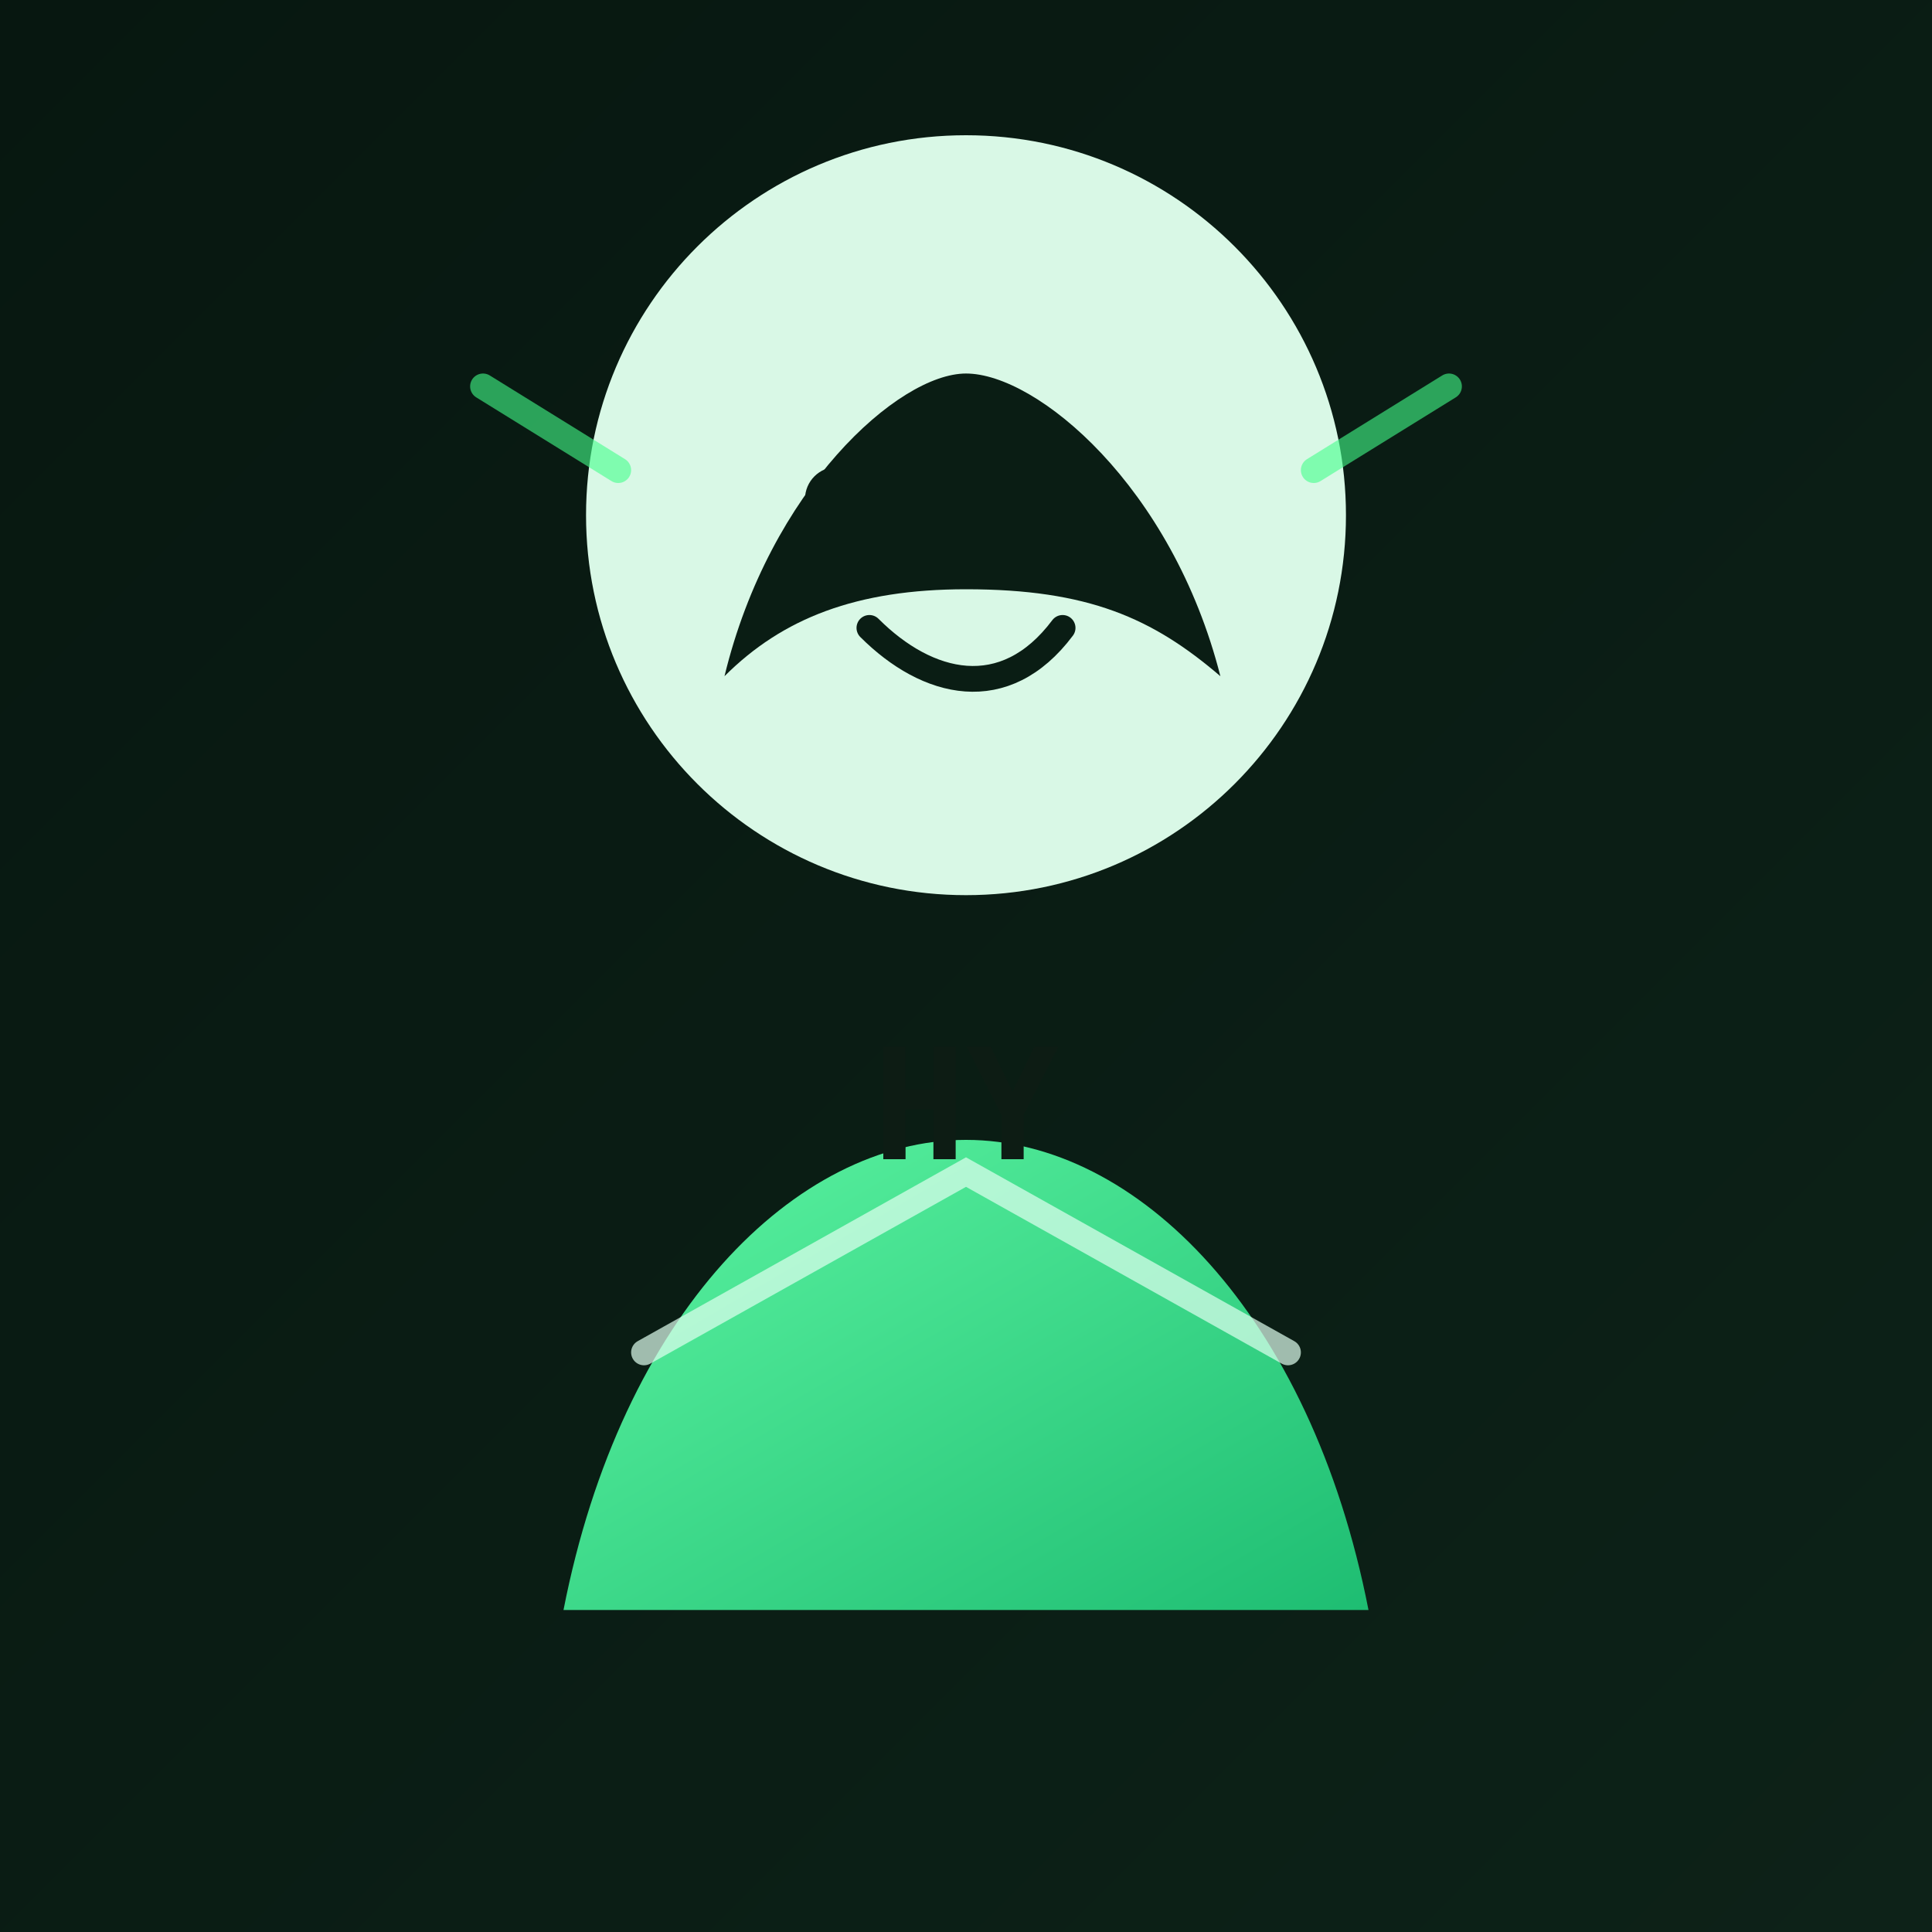
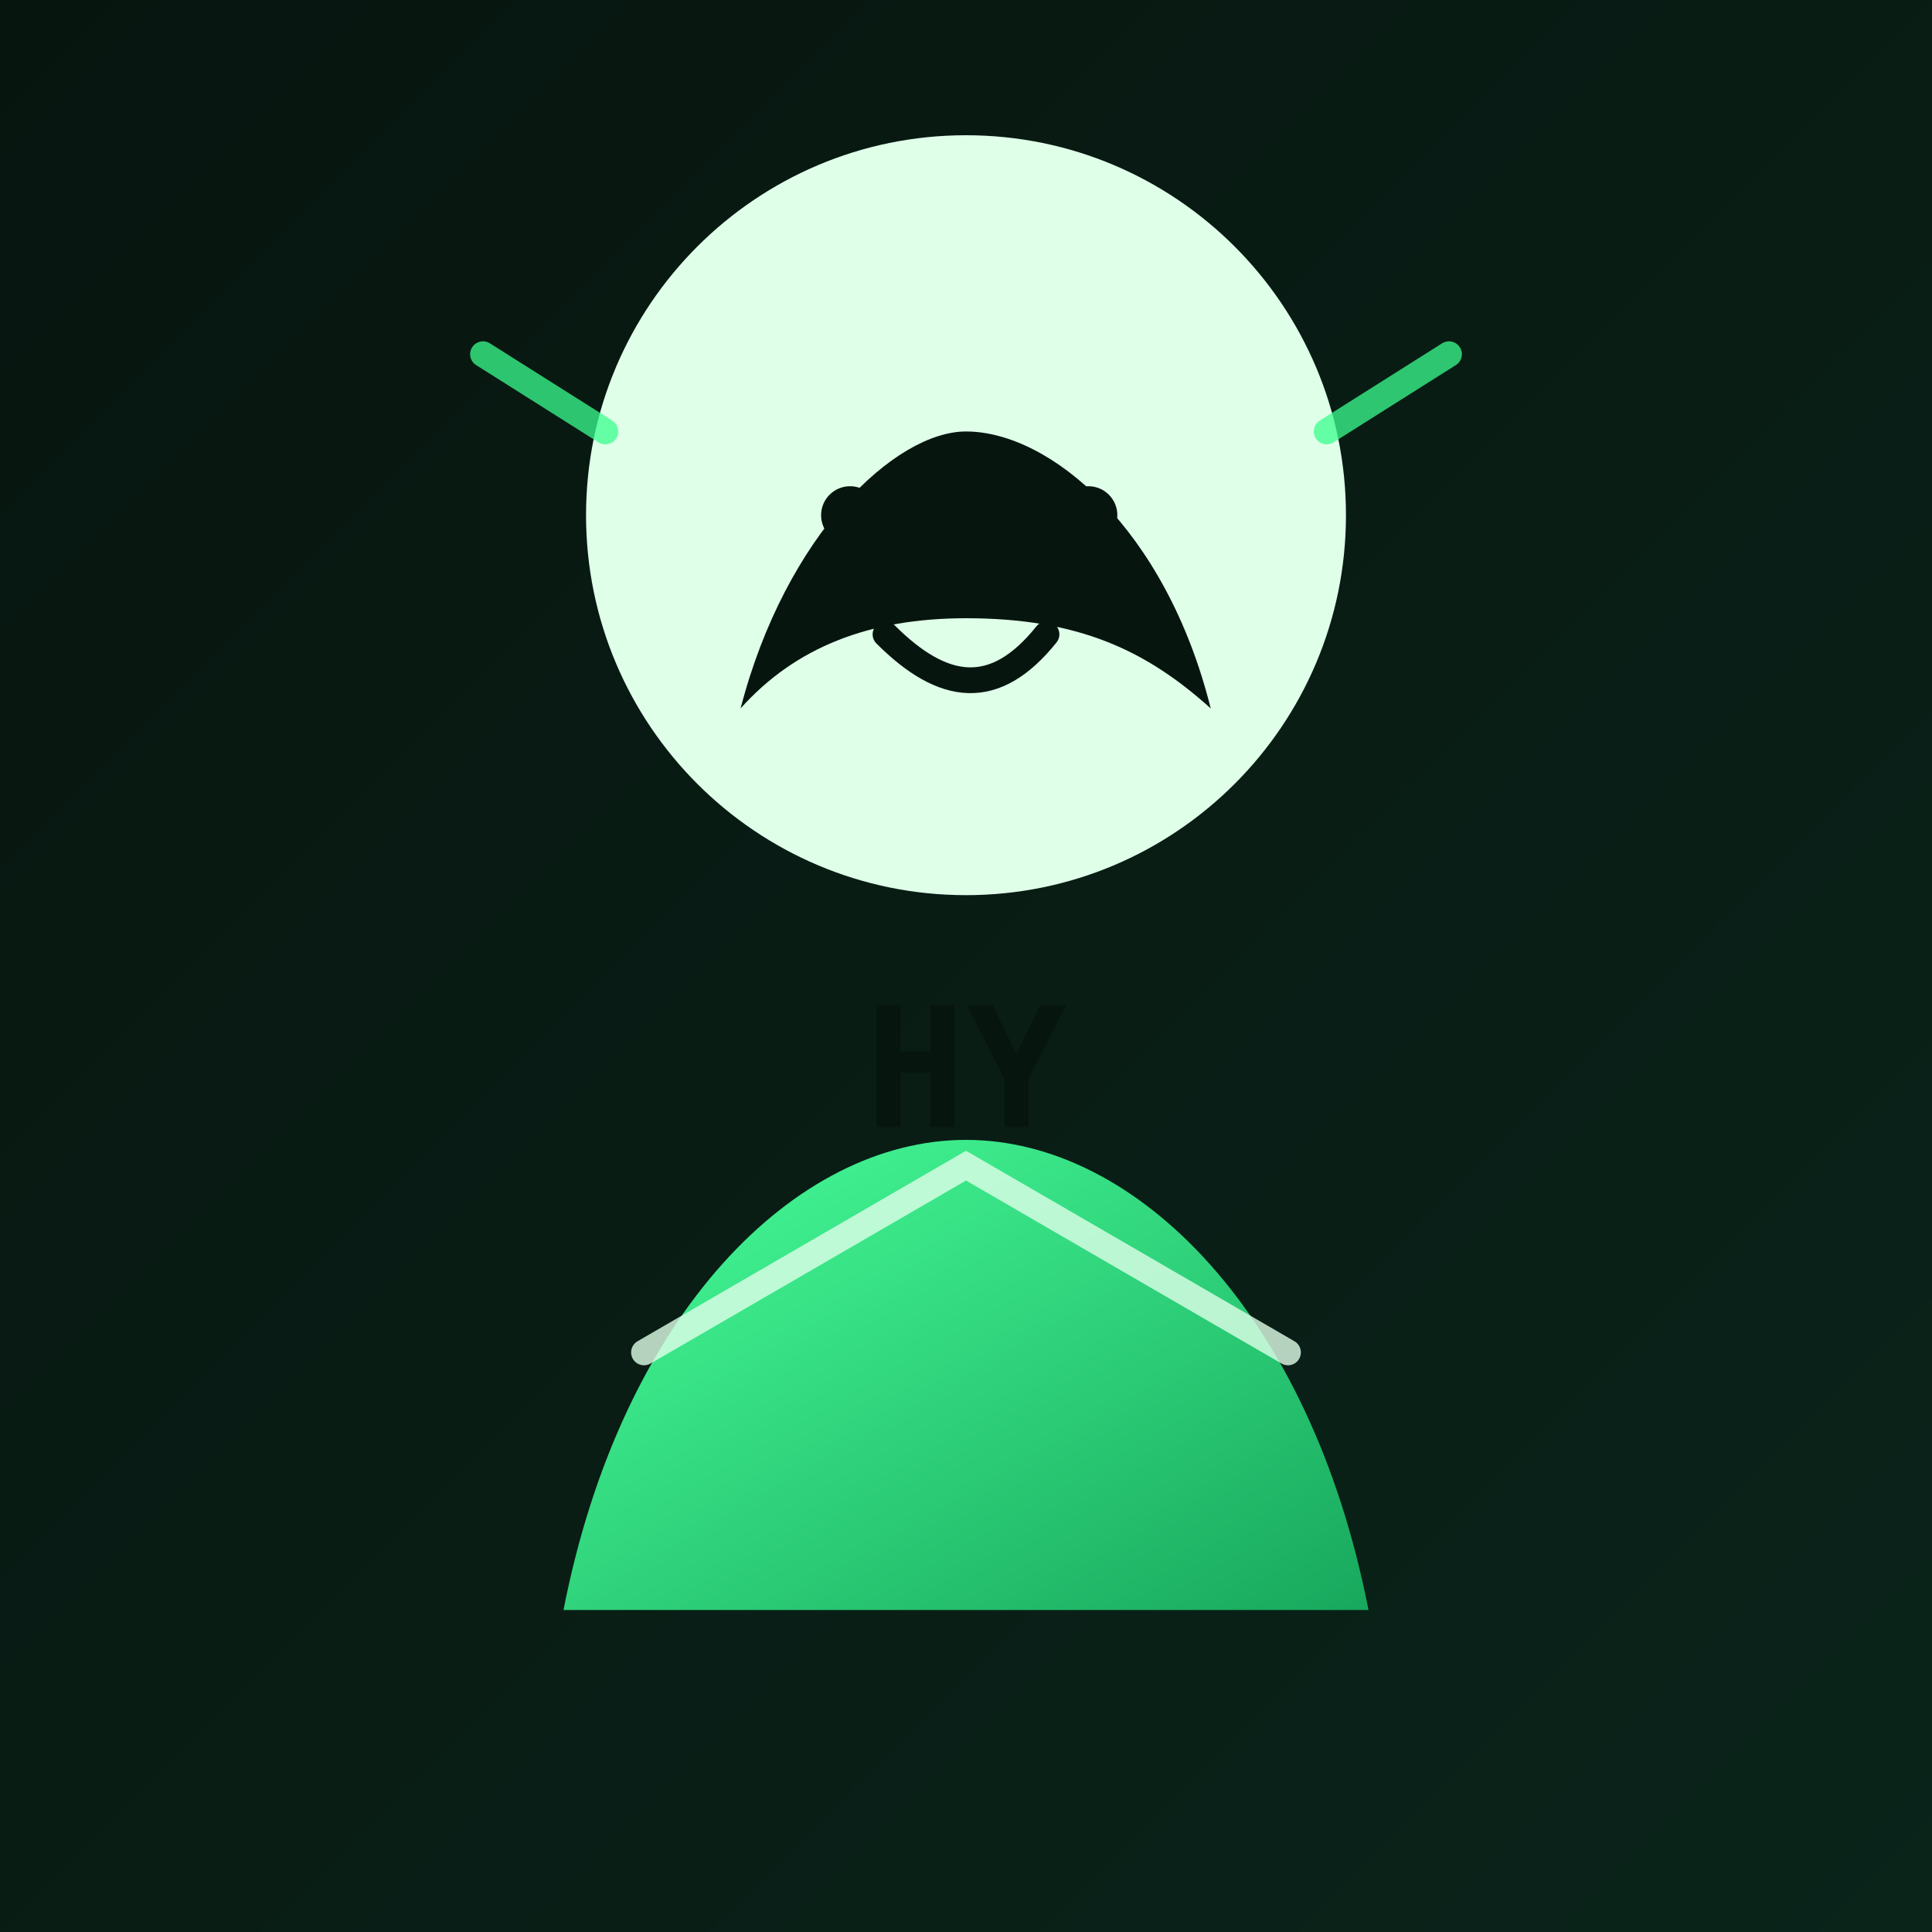
<svg xmlns="http://www.w3.org/2000/svg" viewBox="0 0 600 600" role="img" aria-labelledby="title desc">
  <defs>
    <linearGradient id="bg" x1="0" x2="1" y1="0" y2="1">
-       <stop offset="0%" stop-color="#071710" />
-       <stop offset="100%" stop-color="#0d2218" />
+       <stop offset="0%" stop-color="#07150f" />
+       <stop offset="100%" stop-color="#0a241a" />
    </linearGradient>
    <linearGradient id="shirt" x1="0" x2="1" y1="0" y2="1">
-       <stop offset="0%" stop-color="#5df5a2" />
-       <stop offset="100%" stop-color="#1ebd72" />
+       <stop offset="0%" stop-color="#48ff9a" />
+       <stop offset="100%" stop-color="#18a85d" />
    </linearGradient>
  </defs>
  <rect width="600" height="600" fill="url(#bg)" />
-   <circle cx="300" cy="160" r="118" fill="#d9f8e6" />
+   <circle cx="300" cy="160" r="118" fill="#dfffe9" />
  <path d="M175 500c18-92 72-146 125-146s107 54 125 146" fill="url(#shirt)" />
-   <path d="M225 210c14-58 54-94 75-94 22 0 64 35 79 94-21-18-41-27-79-27-34 0-57 9-75 27z" fill="#0a1d14" />
-   <circle cx="260" cy="155" r="10" fill="#0a1d14" />
-   <circle cx="340" cy="155" r="10" fill="#0a1d14" />
-   <path d="M270 195c18 18 42 24 60 0" fill="none" stroke="#0a1d14" stroke-width="8" stroke-linecap="round" />
-   <path d="M150 120l42 26" stroke="#42ff8b" stroke-width="8" stroke-linecap="round" opacity="0.6" />
-   <path d="M450 120l-42 26" stroke="#42ff8b" stroke-width="8" stroke-linecap="round" opacity="0.6" />
-   <path d="M200 420l100-56 100 56" fill="none" stroke="#dffff0" stroke-width="8" stroke-linecap="round" opacity="0.7" />
-   <text x="300" y="360" text-anchor="middle" font-size="48" font-family="Consolas, monospace" fill="#0d1c14" font-weight="700">HY</text>
+   <path d="M230 220c14-54 48-86 70-86 26 0 62 30 76 86-20-18-41-28-76-28-30 0-53 9-70 28z" fill="#07150f" />
+   <circle cx="264" cy="160" r="9" fill="#07150f" />
+   <circle cx="338" cy="160" r="9" fill="#07150f" />
+   <path d="M275 197c18 18 34 20 50 0" stroke="#07150f" stroke-width="8" fill="none" stroke-linecap="round" />
+   <path d="M150 110l38 24" stroke="#3bff8f" stroke-width="8" stroke-linecap="round" opacity="0.75" />
+   <path d="M450 110l-38 24" stroke="#3bff8f" stroke-width="8" stroke-linecap="round" opacity="0.75" />
+   <path d="M200 420l100-58 100 58" fill="none" stroke="#dfffe9" stroke-width="8" stroke-linecap="round" opacity="0.8" />
+   <text x="300" y="350" text-anchor="middle" font-size="52" font-family="Consolas, monospace" fill="#07150f" font-weight="700">HY</text>
</svg>
